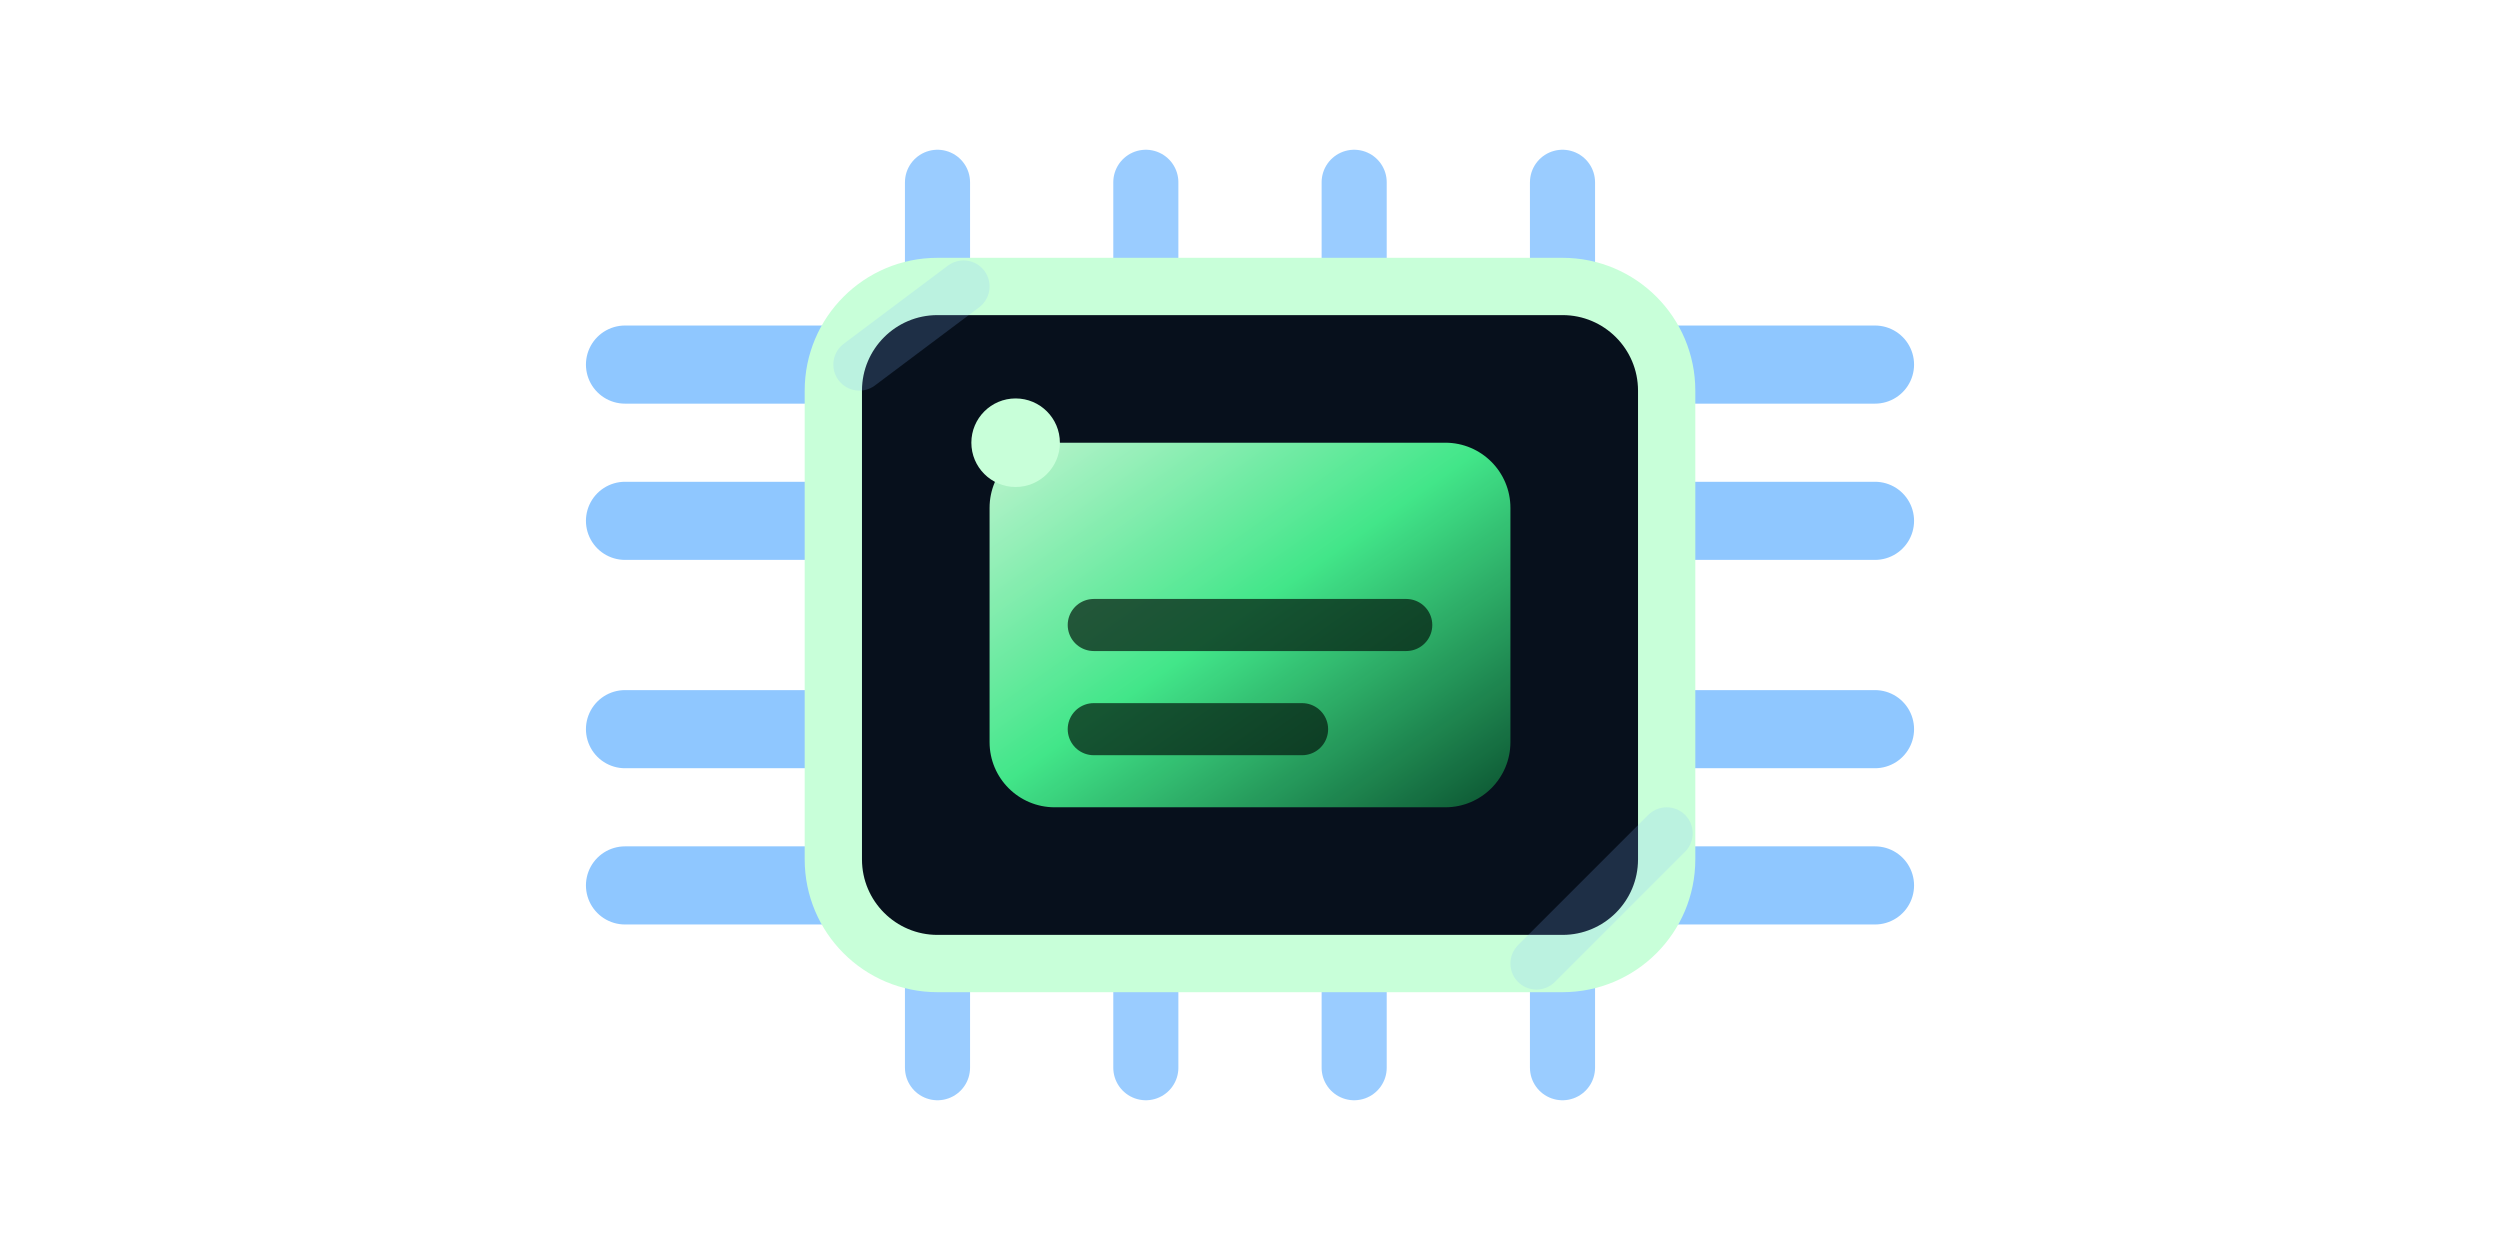
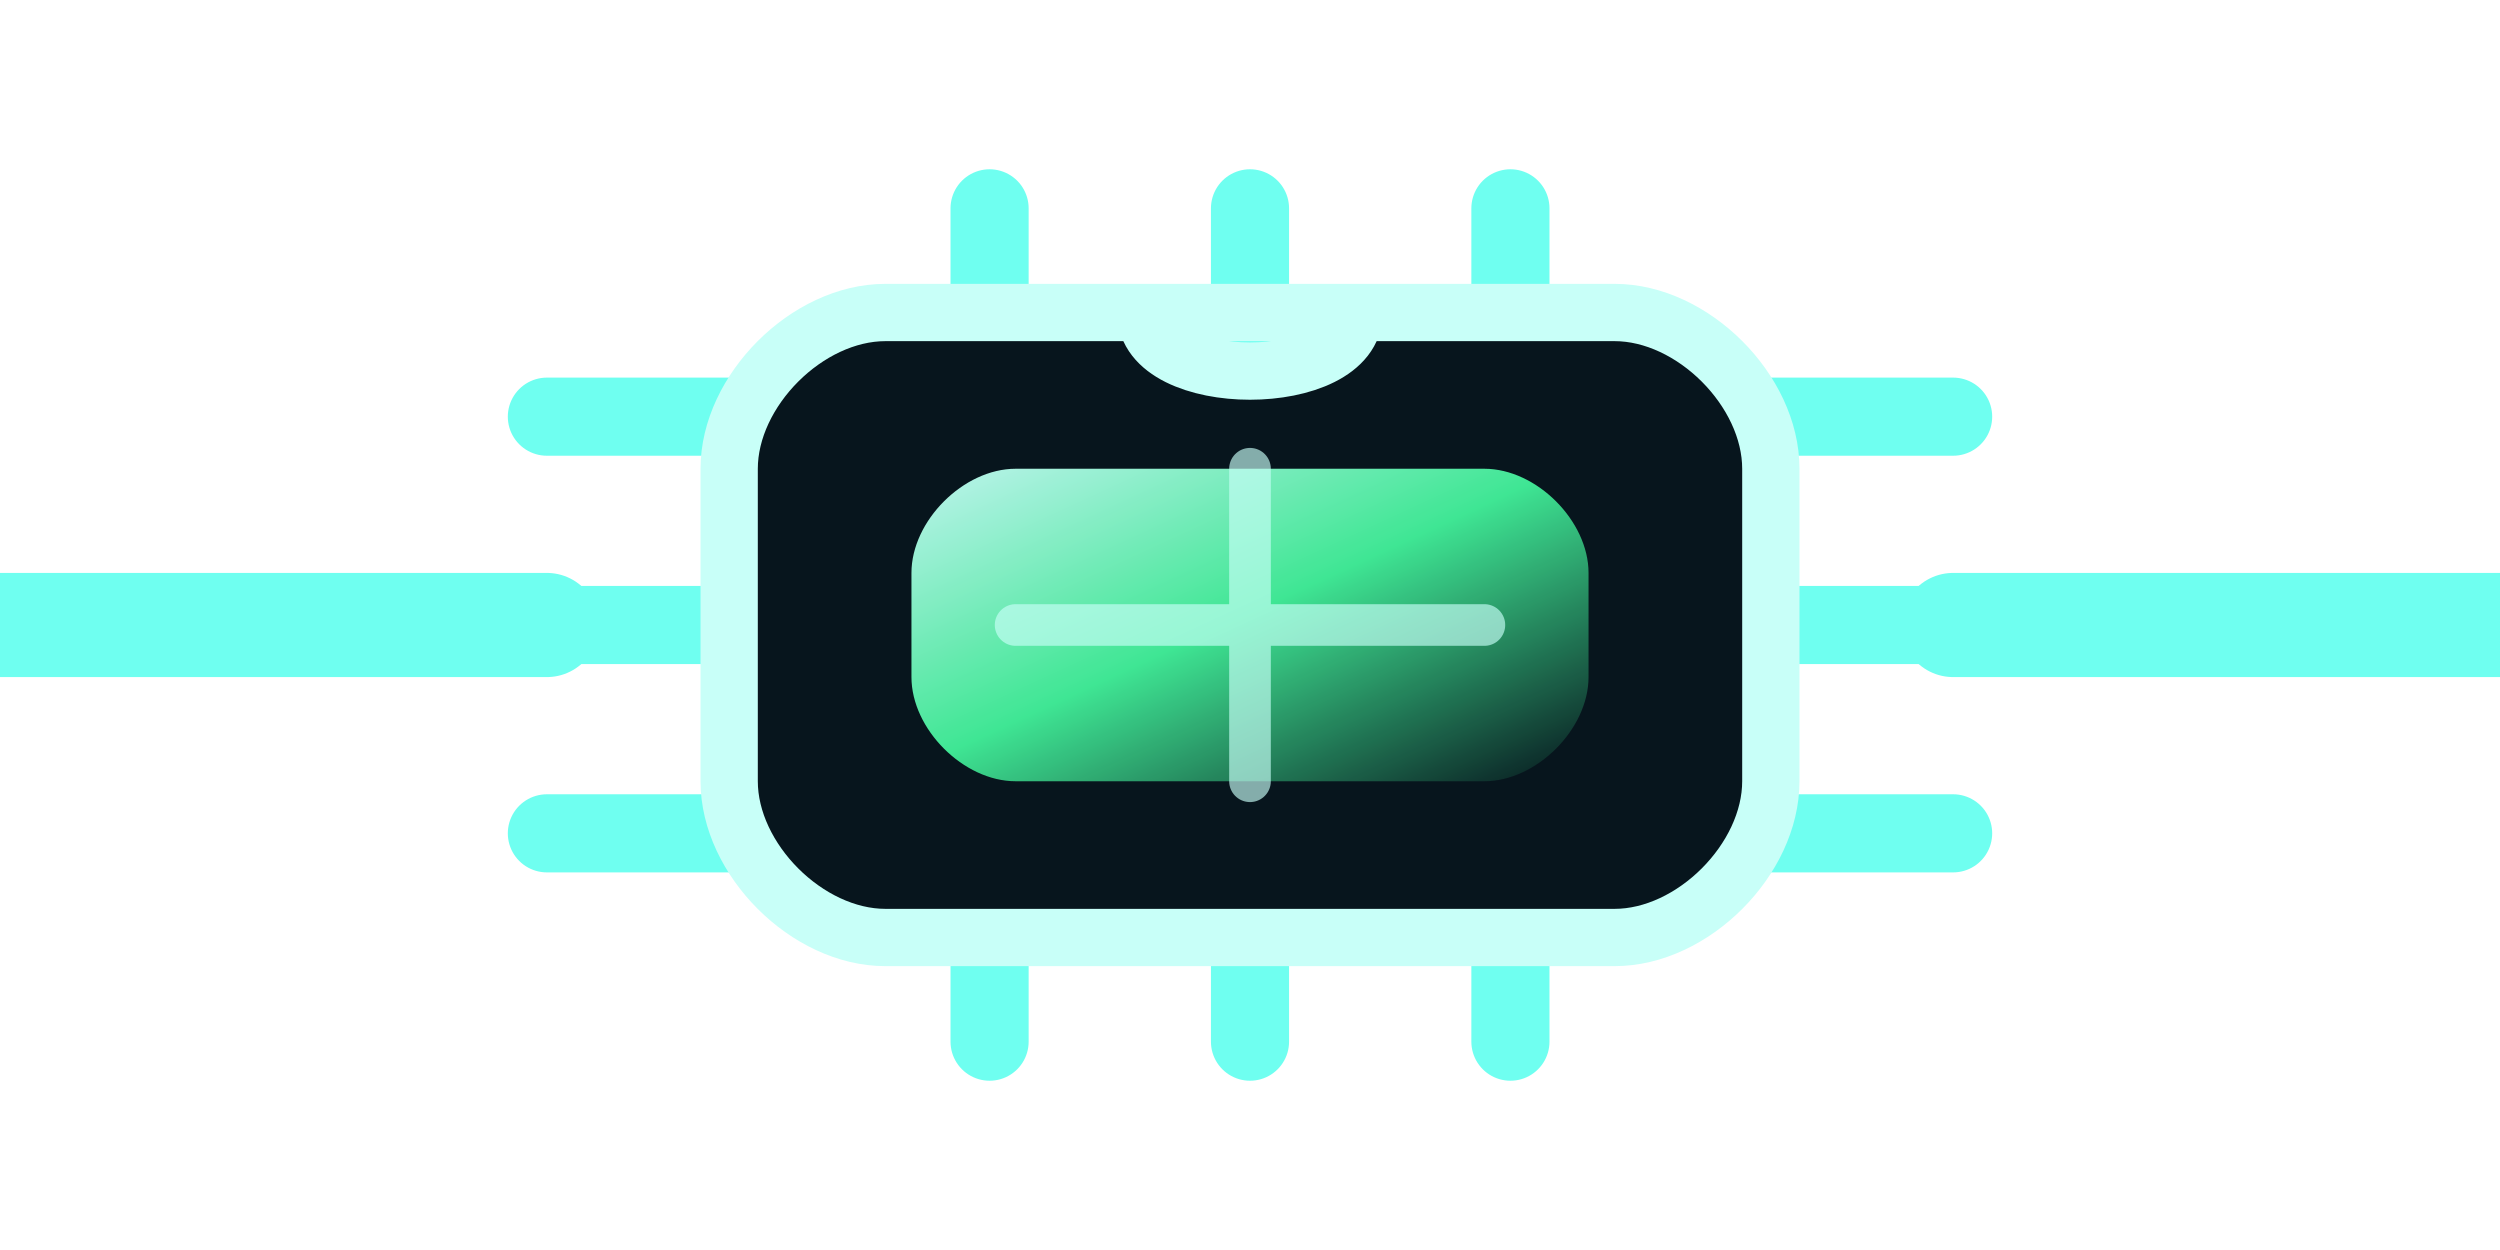
- <svg xmlns="http://www.w3.org/2000/svg" viewBox="0 0 96 48" role="img" aria-label="Chip integrado">
+ <svg xmlns="http://www.w3.org/2000/svg" viewBox="0 0 96 48" role="img" aria-label="Integrated chip" data-component-shape="chip" data-terminal-left="0 24" data-terminal-right="96 24">
  <defs>
    <linearGradient id="spr-brick-basic-green-metro-real-normal-body" x1="0" y1="0" x2="1" y2="1">
-       <stop offset="0" stop-color="#c8ffd9" />
-       <stop offset="0.48" stop-color="#45f08f" />
-       <stop offset="1" stop-color="#0c5632" />
+       <stop offset="0" stop-color="#c8fff8" />
+       <stop offset="0.48" stop-color="#42f09a" />
+       <stop offset="1" stop-color="#07151d" />
    </linearGradient>
+     <radialGradient id="spr-brick-basic-green-metro-real-normal-glow" cx="50%" cy="50%" r="60%">
+       <stop offset="0" stop-color="#c8fff8" stop-opacity="0.55" />
+       <stop offset="1" stop-color="#42f09a" stop-opacity="0" />
+     </radialGradient>
  </defs>
-   <path d="M24 14h8M24 20h8M24 28h8M24 34h8M64 14h8M64 20h8M64 28h8M64 34h8" stroke="#8fc7ff" stroke-width="3" stroke-linecap="round" />
-   <path d="M36 7v6M44 7v6M52 7v6M60 7v6M36 35v6M44 35v6M52 35v6M60 35v6" stroke="#8fc7ff" stroke-width="2.5" stroke-linecap="round" opacity=".9" />
-   <rect x="32" y="11" width="32" height="26" rx="4" fill="#07101c" stroke="#c8ffd9" stroke-width="2.2" />
-   <rect x="38" y="17" width="20" height="14" rx="2.5" fill="url(#spr-brick-basic-green-metro-real-normal-body)" opacity=".95" />
-   <circle cx="39" cy="17" r="1.7" fill="#c8ffd9" />
-   <path d="M42 24h12M42 28h8" stroke="#03170d" stroke-width="2" stroke-linecap="round" opacity=".7" />
-   <path d="M33 14l4-3M59 37l5-5" stroke="#82b8ff2f" stroke-width="2" stroke-linecap="round" />
+   <path d="M0 24H21M75 24H96" fill="none" stroke="#6ffff0" stroke-width="4" stroke-linecap="round" />
+   <path d="M21 16H31 M21 24H31 M21 32H31 M65 16H75 M65 24H75 M65 32H75 M38 8V13 M48 8V13 M58 8V13 M38 35V40 M48 35V40 M58 35V40" fill="none" stroke="#6ffff0" stroke-width="3" stroke-linecap="round" />
+   <path d="M34 12H62C65 12 68 15 68 18V30C68 33 65 36 62 36H34C31 36 28 33 28 30V18C28 15 31 12 34 12ZM44 12C44 15 52 15 52 12" fill="#07151d" stroke="#c8fff8" stroke-width="2.2" stroke-linejoin="round" />
+   <path d="M39 18H57C59 18 61 20 61 22V26C61 28 59 30 57 30H39C37 30 35 28 35 26V22C35 20 37 18 39 18Z" fill="url(#spr-brick-basic-green-metro-real-normal-body)" opacity="0.95" />
+   <path d="M39 24H57M48 18V30" fill="none" stroke="#c8fff8" stroke-width="1.6" stroke-linecap="round" opacity="0.65" />
</svg>
